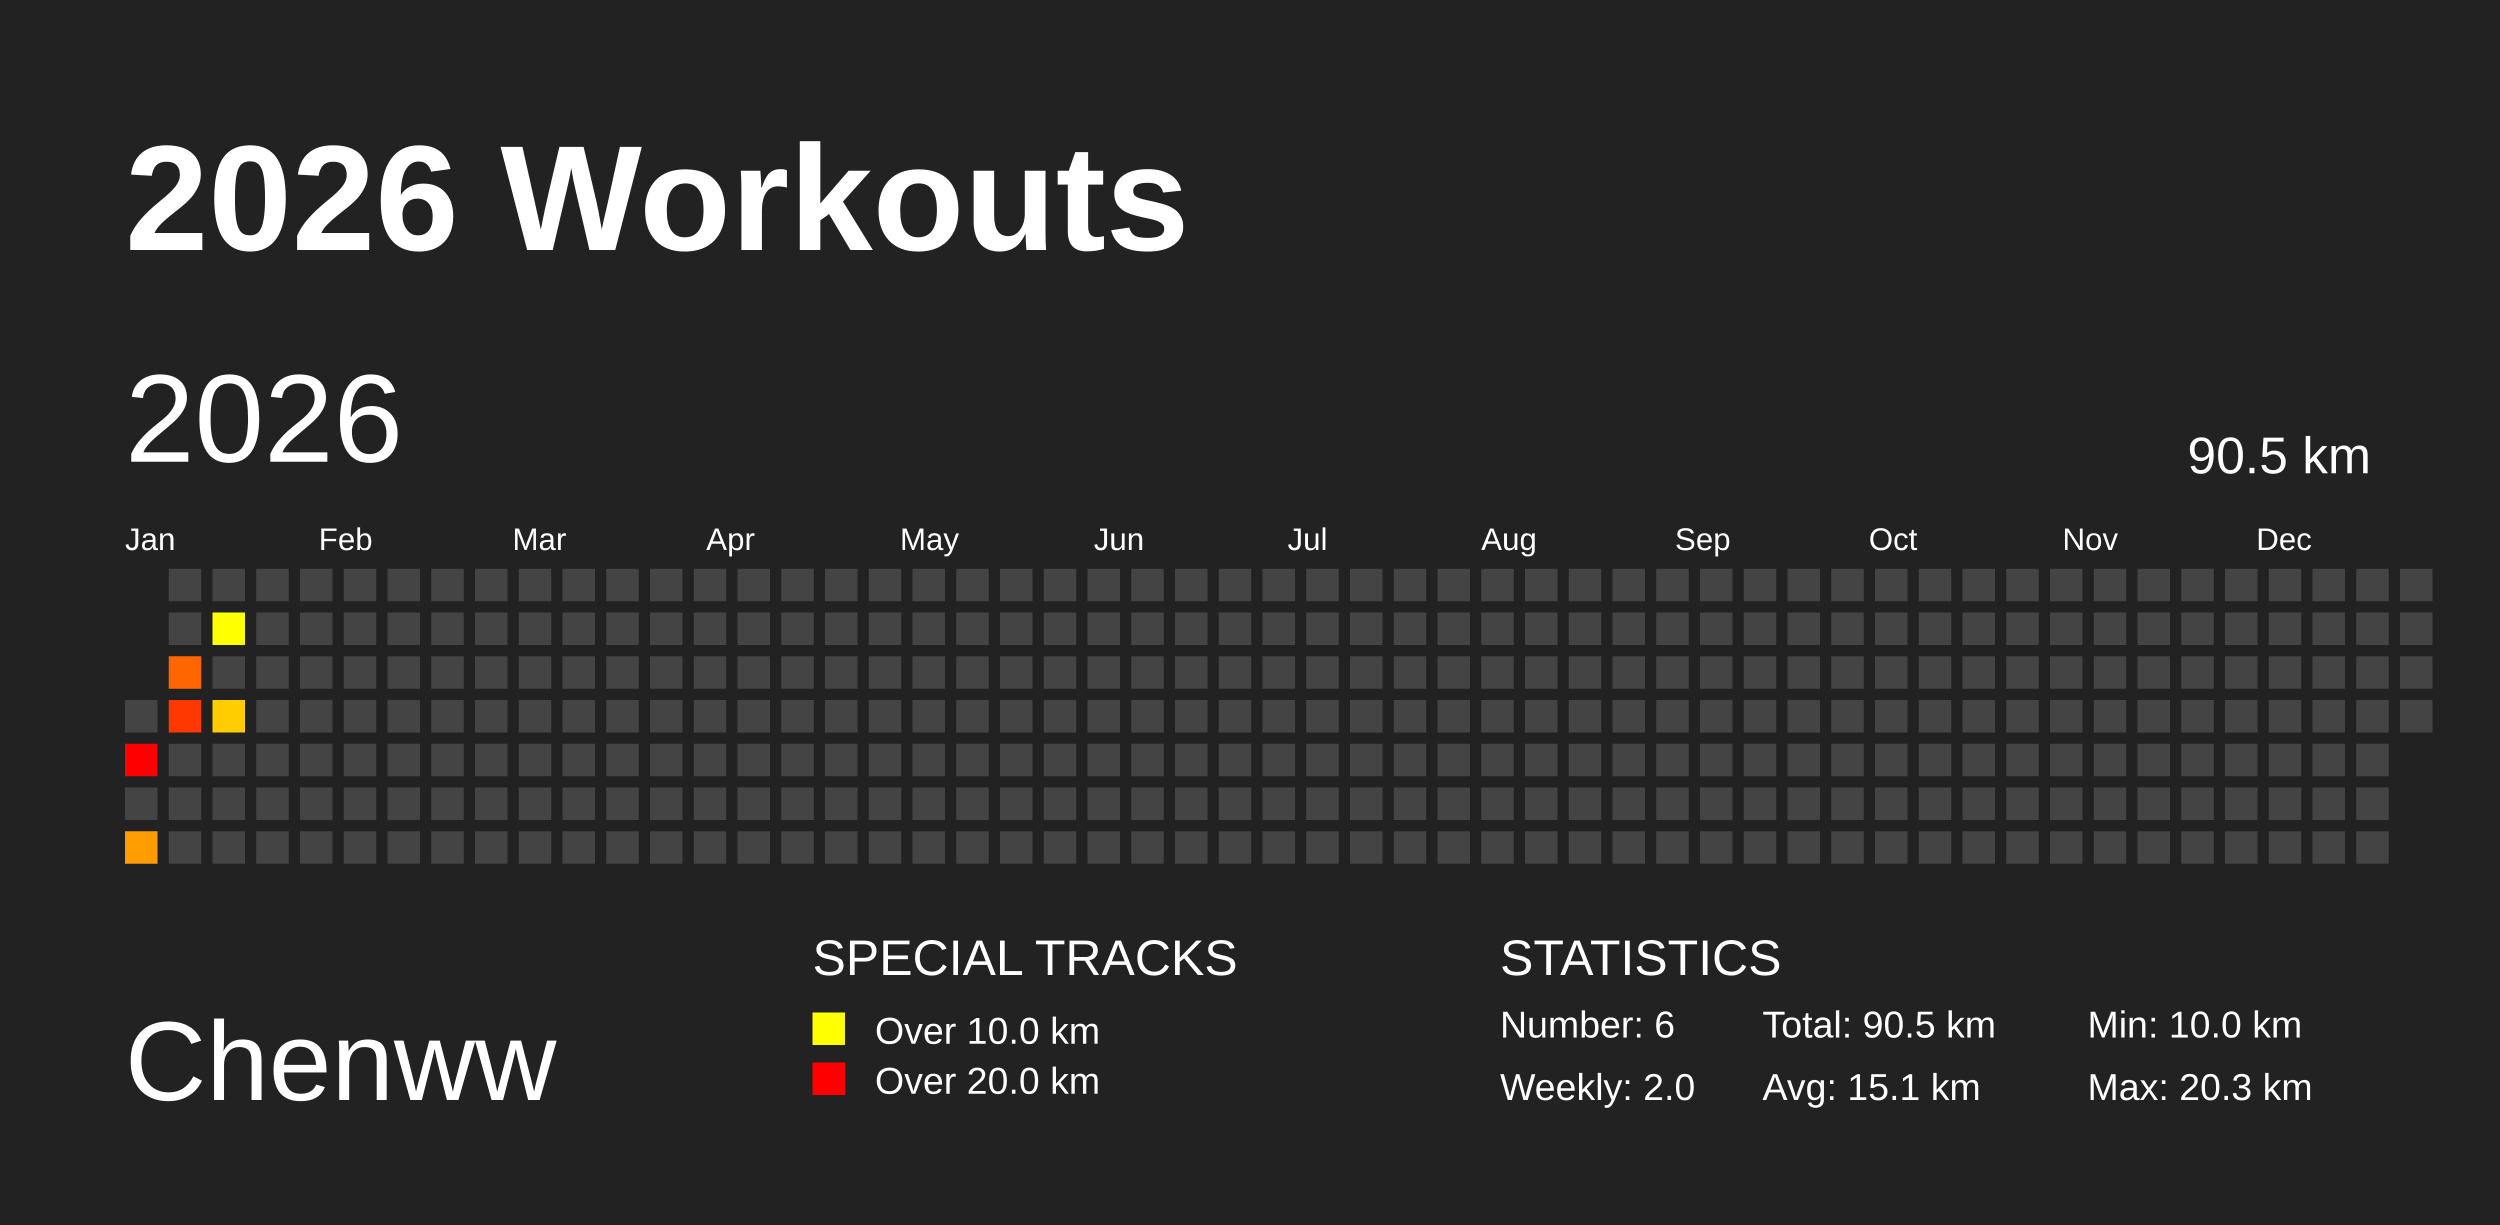
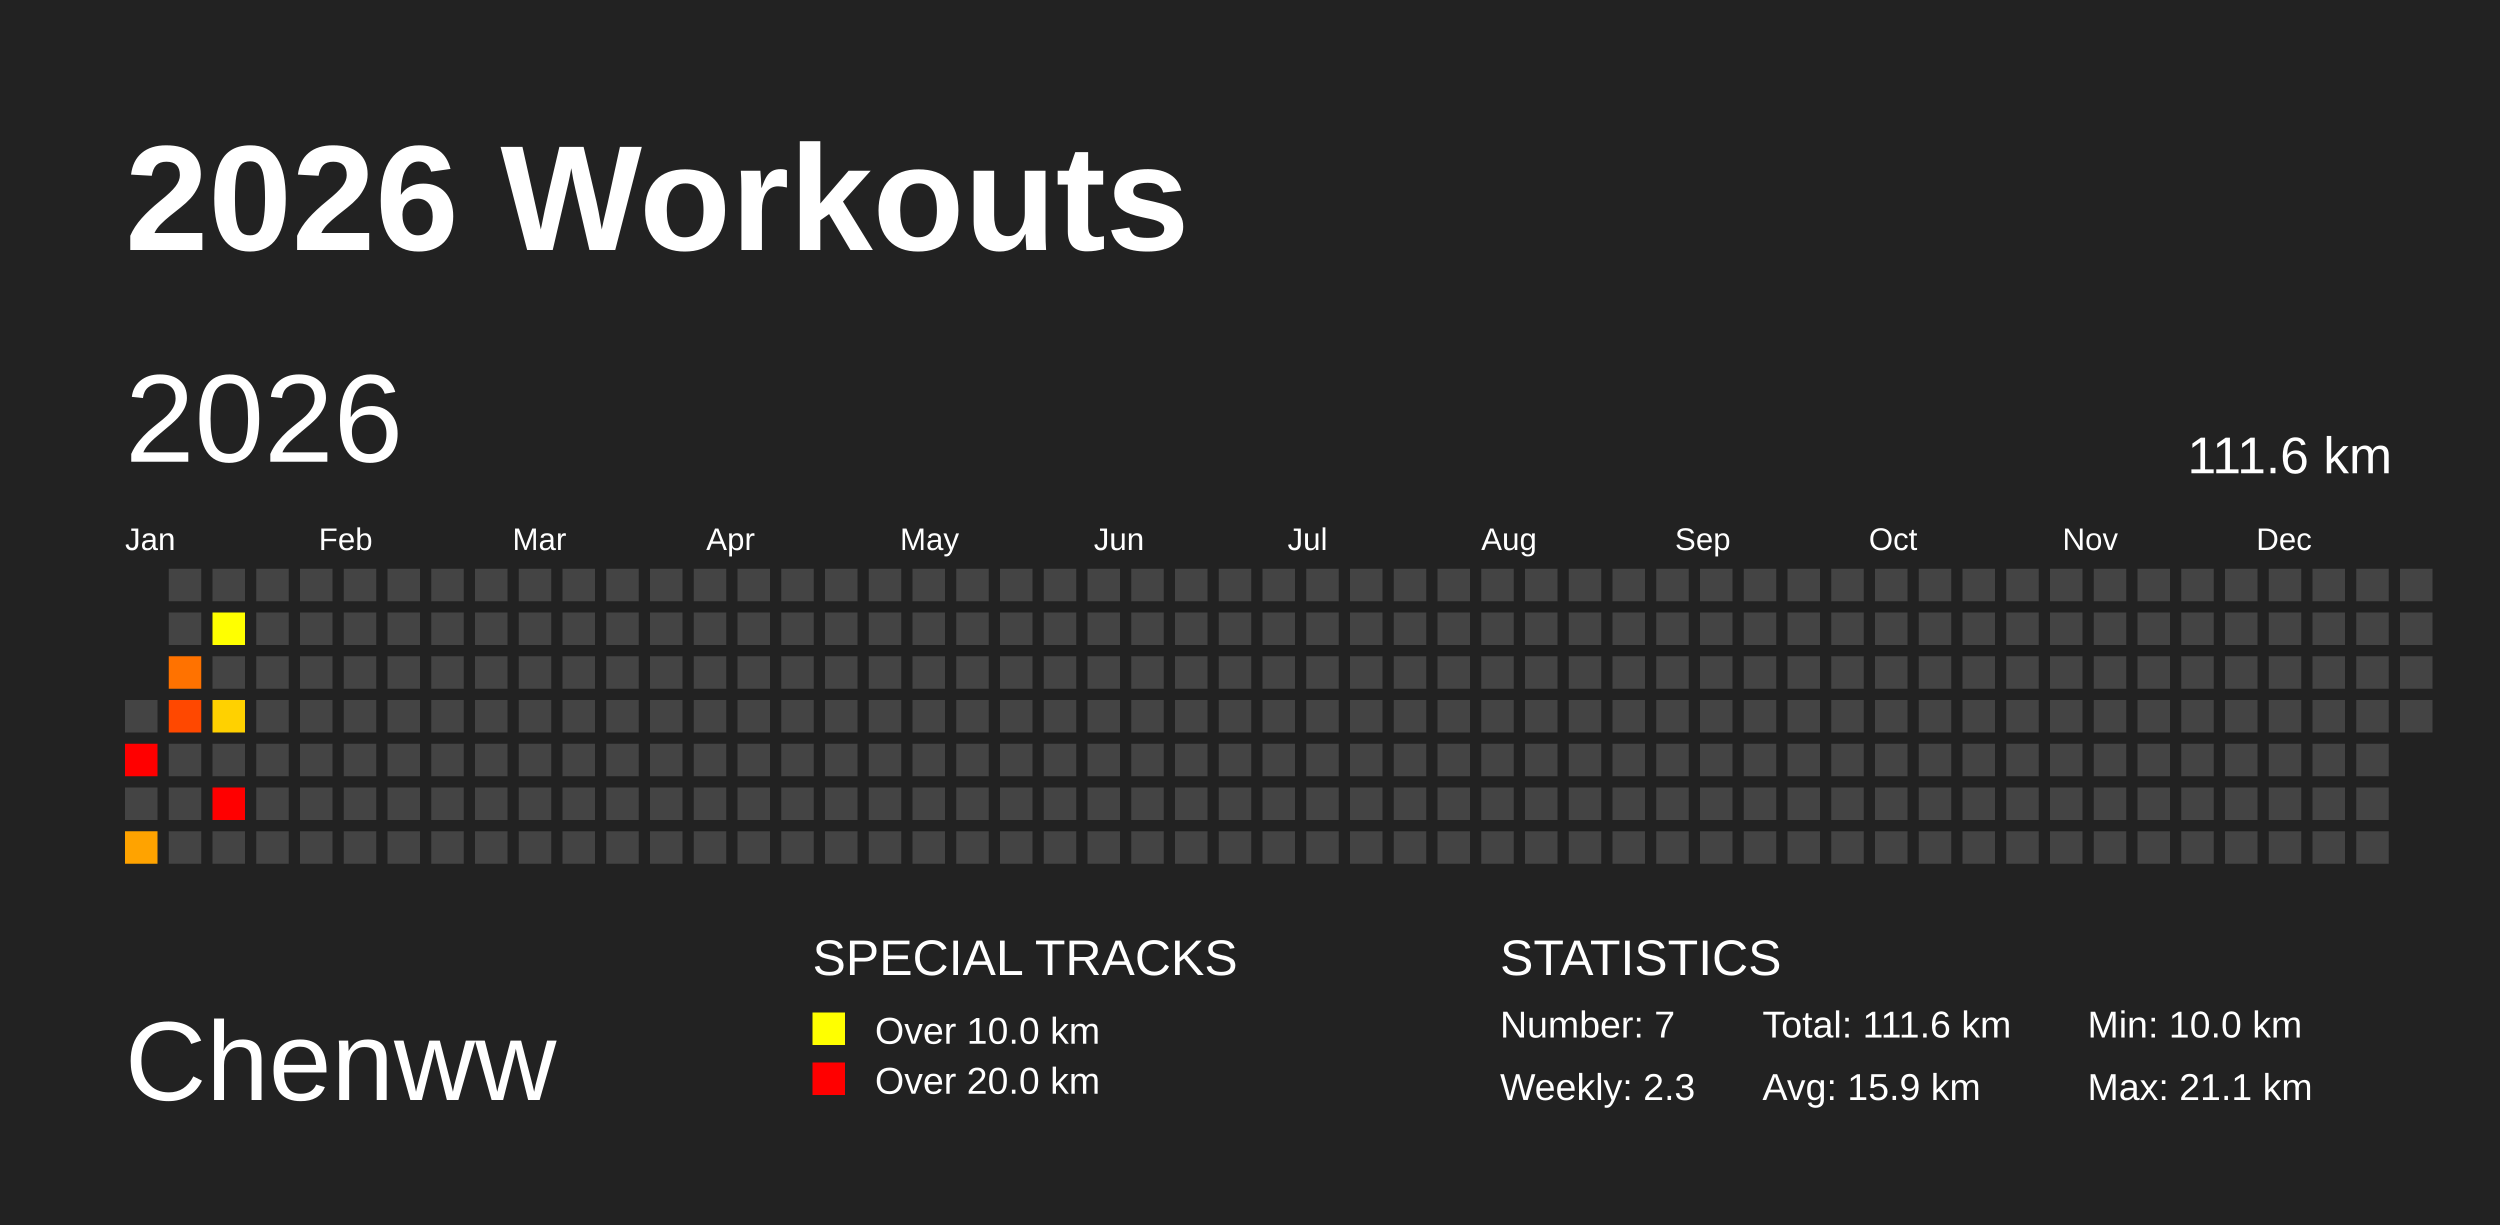
<svg xmlns="http://www.w3.org/2000/svg" baseProfile="full" height="98mm" version="1.1" viewBox="0,0,200,98" width="200mm">
  <defs />
  <rect fill="#222222" height="98" width="200" x="0" y="0" />
  <text fill="#FFFFFF" style="font-size:12px; font-family:Arial; font-weight:bold;" x="10" y="20">2026 Workouts</text>
  <text fill="#FFFFFF" style="font-size:9px; font-family:Arial" x="10" y="88">Chenww</text>
  <text fill="#FFFFFF" style="font-size:4px; font-family:Arial" x="65" y="78">SPECIAL TRACKS</text>
  <rect fill="yellow" height="2.6" width="2.6" x="65" y="81" />
  <text fill="#FFFFFF" style="font-size:3px; font-family:Arial" x="70" y="83.5">Over 10.0 km</text>
  <rect fill="red" height="2.6" width="2.6" x="65" y="85" />
  <text fill="#FFFFFF" style="font-size:3px; font-family:Arial" x="70" y="87.5">Over 20.0 km</text>
  <text fill="#FFFFFF" style="font-size:4px; font-family:Arial" x="120" y="78">STATISTICS</text>
-   <text fill="#FFFFFF" style="font-size:3px; font-family:Arial" x="120" y="83">Number: 6</text>
-   <text fill="#FFFFFF" style="font-size:3px; font-family:Arial" x="120" y="88">Weekly: 2.0</text>
-   <text fill="#FFFFFF" style="font-size:3px; font-family:Arial" x="141" y="83">Total: 90.5 km</text>
-   <text fill="#FFFFFF" style="font-size:3px; font-family:Arial" x="141" y="88">Avg: 15.1 km</text>
+   <text fill="#FFFFFF" style="font-size:3px; font-family:Arial" x="120" y="83">Number: 7</text>
+   <text fill="#FFFFFF" style="font-size:3px; font-family:Arial" x="120" y="88">Weekly: 2.3</text>
+   <text fill="#FFFFFF" style="font-size:3px; font-family:Arial" x="141" y="83">Total: 111.6 km</text>
+   <text fill="#FFFFFF" style="font-size:3px; font-family:Arial" x="141" y="88">Avg: 15.9 km</text>
  <text fill="#FFFFFF" style="font-size:3px; font-family:Arial" x="167" y="83">Min: 10.0 km</text>
-   <text fill="#FFFFFF" style="font-size:3px; font-family:Arial" x="167" y="88">Max: 20.3 km</text>
+   <text fill="#FFFFFF" style="font-size:3px; font-family:Arial" x="167" y="88">Max: 21.1 km</text>
  <text dominant-baseline="hanging" fill="#FFFFFF" style="font-size:10.0px; font-family:Arial;" x="10" y="30">2026</text>
-   <text dominant-baseline="hanging" fill="#FFFFFF" style="font-size:4.125px; font-family:Arial;" x="175" y="35">90.5 km</text>
+   <text dominant-baseline="hanging" fill="#FFFFFF" style="font-size:4.125px; font-family:Arial;" x="175" y="35">111.6 km</text>
  <text fill="#FFFFFF" style="font-size:2.5px; font-family:Arial" x="10.0" y="44">Jan</text>
  <text fill="#FFFFFF" style="font-size:2.5px; font-family:Arial" x="25.5" y="44">Feb</text>
  <text fill="#FFFFFF" style="font-size:2.5px; font-family:Arial" x="41.0" y="44">Mar</text>
  <text fill="#FFFFFF" style="font-size:2.5px; font-family:Arial" x="56.5" y="44">Apr</text>
  <text fill="#FFFFFF" style="font-size:2.5px; font-family:Arial" x="72.0" y="44">May</text>
  <text fill="#FFFFFF" style="font-size:2.5px; font-family:Arial" x="87.5" y="44">Jun</text>
  <text fill="#FFFFFF" style="font-size:2.5px; font-family:Arial" x="103.0" y="44">Jul</text>
  <text fill="#FFFFFF" style="font-size:2.5px; font-family:Arial" x="118.5" y="44">Aug</text>
  <text fill="#FFFFFF" style="font-size:2.5px; font-family:Arial" x="134.0" y="44">Sep</text>
  <text fill="#FFFFFF" style="font-size:2.5px; font-family:Arial" x="149.5" y="44">Oct</text>
  <text fill="#FFFFFF" style="font-size:2.5px; font-family:Arial" x="165.0" y="44">Nov</text>
  <text fill="#FFFFFF" style="font-size:2.5px; font-family:Arial" x="180.5" y="44">Dec</text>
  <rect fill="#444444" height="2.6" width="2.6" x="10.0" y="56.0" />
  <rect fill="red" height="2.6" width="2.6" x="10.0" y="59.5" />
  <rect fill="#444444" height="2.6" width="2.6" x="10.0" y="63.0" />
-   <rect fill="#ff9c00" height="2.6" width="2.6" x="10.0" y="66.5" />
+   <rect fill="#ffa300" height="2.6" width="2.6" x="10.0" y="66.5" />
  <rect fill="#444444" height="2.6" width="2.6" x="13.5" y="45.5" />
  <rect fill="#444444" height="2.6" width="2.6" x="13.5" y="49.0" />
-   <rect fill="#ff6600" height="2.6" width="2.6" x="13.5" y="52.5" />
-   <rect fill="#ff3800" height="2.6" width="2.6" x="13.5" y="56.0" />
+   <rect fill="#ff7200" height="2.6" width="2.6" x="13.5" y="52.5" />
+   <rect fill="#ff4800" height="2.6" width="2.6" x="13.5" y="56.0" />
  <rect fill="#444444" height="2.6" width="2.6" x="13.5" y="59.5" />
  <rect fill="#444444" height="2.6" width="2.6" x="13.5" y="63.0" />
  <rect fill="#444444" height="2.6" width="2.6" x="13.5" y="66.5" />
  <rect fill="#444444" height="2.6" width="2.6" x="17.0" y="45.5" />
  <rect fill="#ffff00" height="2.6" width="2.6" x="17.0" y="49.0" />
  <rect fill="#444444" height="2.6" width="2.6" x="17.0" y="52.5" />
-   <rect fill="#ffcd00" height="2.6" width="2.6" x="17.0" y="56.0" />
+   <rect fill="#ffd100" height="2.6" width="2.6" x="17.0" y="56.0" />
  <rect fill="#444444" height="2.6" width="2.6" x="17.0" y="59.5" />
-   <rect fill="#444444" height="2.6" width="2.6" x="17.0" y="63.0" />
+   <rect fill="red" height="2.6" width="2.6" x="17.0" y="63.0" />
  <rect fill="#444444" height="2.6" width="2.6" x="17.0" y="66.5" />
  <rect fill="#444444" height="2.6" width="2.6" x="20.5" y="45.5" />
  <rect fill="#444444" height="2.6" width="2.6" x="20.5" y="49.0" />
  <rect fill="#444444" height="2.6" width="2.6" x="20.5" y="52.5" />
  <rect fill="#444444" height="2.6" width="2.6" x="20.5" y="56.0" />
  <rect fill="#444444" height="2.6" width="2.6" x="20.5" y="59.5" />
  <rect fill="#444444" height="2.6" width="2.6" x="20.5" y="63.0" />
  <rect fill="#444444" height="2.6" width="2.6" x="20.5" y="66.5" />
  <rect fill="#444444" height="2.6" width="2.6" x="24.0" y="45.5" />
  <rect fill="#444444" height="2.6" width="2.6" x="24.0" y="49.0" />
  <rect fill="#444444" height="2.6" width="2.6" x="24.0" y="52.5" />
  <rect fill="#444444" height="2.6" width="2.6" x="24.0" y="56.0" />
  <rect fill="#444444" height="2.6" width="2.6" x="24.0" y="59.5" />
  <rect fill="#444444" height="2.6" width="2.6" x="24.0" y="63.0" />
  <rect fill="#444444" height="2.6" width="2.6" x="24.0" y="66.5" />
  <rect fill="#444444" height="2.6" width="2.6" x="27.5" y="45.5" />
  <rect fill="#444444" height="2.6" width="2.6" x="27.5" y="49.0" />
  <rect fill="#444444" height="2.6" width="2.6" x="27.5" y="52.5" />
  <rect fill="#444444" height="2.6" width="2.6" x="27.5" y="56.0" />
  <rect fill="#444444" height="2.6" width="2.6" x="27.5" y="59.5" />
  <rect fill="#444444" height="2.6" width="2.6" x="27.5" y="63.0" />
  <rect fill="#444444" height="2.6" width="2.6" x="27.5" y="66.5" />
  <rect fill="#444444" height="2.6" width="2.6" x="31.0" y="45.5" />
  <rect fill="#444444" height="2.6" width="2.6" x="31.0" y="49.0" />
  <rect fill="#444444" height="2.6" width="2.6" x="31.0" y="52.5" />
  <rect fill="#444444" height="2.6" width="2.6" x="31.0" y="56.0" />
  <rect fill="#444444" height="2.6" width="2.6" x="31.0" y="59.5" />
  <rect fill="#444444" height="2.6" width="2.6" x="31.0" y="63.0" />
  <rect fill="#444444" height="2.6" width="2.6" x="31.0" y="66.5" />
  <rect fill="#444444" height="2.6" width="2.6" x="34.5" y="45.5" />
  <rect fill="#444444" height="2.6" width="2.6" x="34.5" y="49.0" />
  <rect fill="#444444" height="2.6" width="2.6" x="34.5" y="52.5" />
  <rect fill="#444444" height="2.6" width="2.6" x="34.5" y="56.0" />
  <rect fill="#444444" height="2.6" width="2.6" x="34.5" y="59.5" />
  <rect fill="#444444" height="2.6" width="2.6" x="34.5" y="63.0" />
  <rect fill="#444444" height="2.6" width="2.6" x="34.5" y="66.5" />
  <rect fill="#444444" height="2.6" width="2.6" x="38.0" y="45.5" />
  <rect fill="#444444" height="2.6" width="2.6" x="38.0" y="49.0" />
  <rect fill="#444444" height="2.6" width="2.6" x="38.0" y="52.5" />
  <rect fill="#444444" height="2.6" width="2.6" x="38.0" y="56.0" />
  <rect fill="#444444" height="2.6" width="2.6" x="38.0" y="59.5" />
  <rect fill="#444444" height="2.6" width="2.6" x="38.0" y="63.0" />
  <rect fill="#444444" height="2.6" width="2.6" x="38.0" y="66.5" />
  <rect fill="#444444" height="2.6" width="2.6" x="41.5" y="45.5" />
  <rect fill="#444444" height="2.6" width="2.6" x="41.5" y="49.0" />
  <rect fill="#444444" height="2.6" width="2.6" x="41.5" y="52.5" />
  <rect fill="#444444" height="2.6" width="2.6" x="41.5" y="56.0" />
  <rect fill="#444444" height="2.6" width="2.6" x="41.5" y="59.5" />
  <rect fill="#444444" height="2.6" width="2.6" x="41.5" y="63.0" />
  <rect fill="#444444" height="2.6" width="2.6" x="41.5" y="66.5" />
  <rect fill="#444444" height="2.6" width="2.6" x="45.0" y="45.5" />
  <rect fill="#444444" height="2.6" width="2.6" x="45.0" y="49.0" />
  <rect fill="#444444" height="2.6" width="2.6" x="45.0" y="52.5" />
  <rect fill="#444444" height="2.6" width="2.6" x="45.0" y="56.0" />
  <rect fill="#444444" height="2.6" width="2.6" x="45.0" y="59.5" />
  <rect fill="#444444" height="2.6" width="2.6" x="45.0" y="63.0" />
  <rect fill="#444444" height="2.6" width="2.6" x="45.0" y="66.5" />
  <rect fill="#444444" height="2.6" width="2.6" x="48.5" y="45.5" />
  <rect fill="#444444" height="2.6" width="2.6" x="48.5" y="49.0" />
  <rect fill="#444444" height="2.6" width="2.6" x="48.5" y="52.5" />
  <rect fill="#444444" height="2.6" width="2.6" x="48.5" y="56.0" />
  <rect fill="#444444" height="2.6" width="2.6" x="48.5" y="59.5" />
  <rect fill="#444444" height="2.6" width="2.6" x="48.5" y="63.0" />
  <rect fill="#444444" height="2.6" width="2.6" x="48.5" y="66.5" />
  <rect fill="#444444" height="2.6" width="2.6" x="52.0" y="45.5" />
  <rect fill="#444444" height="2.6" width="2.6" x="52.0" y="49.0" />
  <rect fill="#444444" height="2.6" width="2.6" x="52.0" y="52.5" />
  <rect fill="#444444" height="2.6" width="2.6" x="52.0" y="56.0" />
  <rect fill="#444444" height="2.6" width="2.6" x="52.0" y="59.5" />
  <rect fill="#444444" height="2.6" width="2.6" x="52.0" y="63.0" />
  <rect fill="#444444" height="2.6" width="2.6" x="52.0" y="66.5" />
  <rect fill="#444444" height="2.6" width="2.6" x="55.5" y="45.5" />
  <rect fill="#444444" height="2.6" width="2.6" x="55.5" y="49.0" />
  <rect fill="#444444" height="2.6" width="2.6" x="55.5" y="52.5" />
  <rect fill="#444444" height="2.6" width="2.6" x="55.5" y="56.0" />
  <rect fill="#444444" height="2.6" width="2.6" x="55.5" y="59.5" />
  <rect fill="#444444" height="2.6" width="2.6" x="55.5" y="63.0" />
  <rect fill="#444444" height="2.6" width="2.6" x="55.5" y="66.5" />
  <rect fill="#444444" height="2.6" width="2.6" x="59.0" y="45.5" />
  <rect fill="#444444" height="2.6" width="2.6" x="59.0" y="49.0" />
  <rect fill="#444444" height="2.6" width="2.6" x="59.0" y="52.5" />
  <rect fill="#444444" height="2.6" width="2.6" x="59.0" y="56.0" />
  <rect fill="#444444" height="2.6" width="2.6" x="59.0" y="59.5" />
  <rect fill="#444444" height="2.6" width="2.6" x="59.0" y="63.0" />
  <rect fill="#444444" height="2.6" width="2.6" x="59.0" y="66.5" />
  <rect fill="#444444" height="2.6" width="2.6" x="62.5" y="45.5" />
  <rect fill="#444444" height="2.6" width="2.6" x="62.5" y="49.0" />
  <rect fill="#444444" height="2.6" width="2.6" x="62.5" y="52.5" />
  <rect fill="#444444" height="2.6" width="2.6" x="62.5" y="56.0" />
  <rect fill="#444444" height="2.6" width="2.6" x="62.5" y="59.5" />
  <rect fill="#444444" height="2.6" width="2.6" x="62.5" y="63.0" />
  <rect fill="#444444" height="2.6" width="2.6" x="62.5" y="66.5" />
  <rect fill="#444444" height="2.6" width="2.6" x="66.0" y="45.5" />
  <rect fill="#444444" height="2.6" width="2.6" x="66.0" y="49.0" />
  <rect fill="#444444" height="2.6" width="2.6" x="66.0" y="52.5" />
  <rect fill="#444444" height="2.6" width="2.6" x="66.0" y="56.0" />
  <rect fill="#444444" height="2.6" width="2.6" x="66.0" y="59.5" />
  <rect fill="#444444" height="2.6" width="2.6" x="66.0" y="63.0" />
  <rect fill="#444444" height="2.6" width="2.6" x="66.0" y="66.5" />
  <rect fill="#444444" height="2.6" width="2.6" x="69.5" y="45.5" />
  <rect fill="#444444" height="2.6" width="2.6" x="69.5" y="49.0" />
  <rect fill="#444444" height="2.6" width="2.6" x="69.5" y="52.5" />
  <rect fill="#444444" height="2.6" width="2.6" x="69.5" y="56.0" />
  <rect fill="#444444" height="2.6" width="2.6" x="69.5" y="59.5" />
  <rect fill="#444444" height="2.6" width="2.6" x="69.5" y="63.0" />
  <rect fill="#444444" height="2.6" width="2.6" x="69.5" y="66.5" />
  <rect fill="#444444" height="2.6" width="2.6" x="73.0" y="45.5" />
  <rect fill="#444444" height="2.6" width="2.6" x="73.0" y="49.0" />
  <rect fill="#444444" height="2.6" width="2.6" x="73.0" y="52.5" />
  <rect fill="#444444" height="2.6" width="2.6" x="73.0" y="56.0" />
  <rect fill="#444444" height="2.6" width="2.6" x="73.0" y="59.5" />
  <rect fill="#444444" height="2.6" width="2.6" x="73.0" y="63.0" />
  <rect fill="#444444" height="2.6" width="2.6" x="73.0" y="66.5" />
  <rect fill="#444444" height="2.6" width="2.6" x="76.5" y="45.5" />
  <rect fill="#444444" height="2.6" width="2.6" x="76.5" y="49.0" />
  <rect fill="#444444" height="2.6" width="2.6" x="76.5" y="52.5" />
  <rect fill="#444444" height="2.6" width="2.6" x="76.5" y="56.0" />
  <rect fill="#444444" height="2.6" width="2.6" x="76.5" y="59.5" />
  <rect fill="#444444" height="2.6" width="2.6" x="76.5" y="63.0" />
  <rect fill="#444444" height="2.6" width="2.6" x="76.5" y="66.5" />
  <rect fill="#444444" height="2.6" width="2.6" x="80.0" y="45.5" />
  <rect fill="#444444" height="2.6" width="2.6" x="80.0" y="49.0" />
  <rect fill="#444444" height="2.6" width="2.6" x="80.0" y="52.5" />
  <rect fill="#444444" height="2.6" width="2.6" x="80.0" y="56.0" />
  <rect fill="#444444" height="2.6" width="2.6" x="80.0" y="59.5" />
  <rect fill="#444444" height="2.6" width="2.6" x="80.0" y="63.0" />
  <rect fill="#444444" height="2.6" width="2.6" x="80.0" y="66.5" />
  <rect fill="#444444" height="2.6" width="2.6" x="83.5" y="45.5" />
  <rect fill="#444444" height="2.6" width="2.6" x="83.5" y="49.0" />
  <rect fill="#444444" height="2.6" width="2.6" x="83.5" y="52.5" />
  <rect fill="#444444" height="2.6" width="2.6" x="83.5" y="56.0" />
  <rect fill="#444444" height="2.6" width="2.6" x="83.5" y="59.5" />
  <rect fill="#444444" height="2.6" width="2.6" x="83.5" y="63.0" />
  <rect fill="#444444" height="2.6" width="2.6" x="83.5" y="66.5" />
  <rect fill="#444444" height="2.6" width="2.6" x="87.0" y="45.5" />
  <rect fill="#444444" height="2.6" width="2.6" x="87.0" y="49.0" />
  <rect fill="#444444" height="2.6" width="2.6" x="87.0" y="52.5" />
  <rect fill="#444444" height="2.6" width="2.6" x="87.0" y="56.0" />
  <rect fill="#444444" height="2.6" width="2.6" x="87.0" y="59.5" />
  <rect fill="#444444" height="2.6" width="2.6" x="87.0" y="63.0" />
  <rect fill="#444444" height="2.6" width="2.6" x="87.0" y="66.5" />
  <rect fill="#444444" height="2.6" width="2.6" x="90.5" y="45.5" />
  <rect fill="#444444" height="2.6" width="2.6" x="90.5" y="49.0" />
  <rect fill="#444444" height="2.6" width="2.6" x="90.5" y="52.5" />
  <rect fill="#444444" height="2.6" width="2.6" x="90.5" y="56.0" />
  <rect fill="#444444" height="2.6" width="2.6" x="90.5" y="59.5" />
  <rect fill="#444444" height="2.6" width="2.6" x="90.5" y="63.0" />
  <rect fill="#444444" height="2.6" width="2.6" x="90.5" y="66.5" />
  <rect fill="#444444" height="2.6" width="2.6" x="94.0" y="45.5" />
  <rect fill="#444444" height="2.6" width="2.6" x="94.0" y="49.0" />
  <rect fill="#444444" height="2.6" width="2.6" x="94.0" y="52.5" />
  <rect fill="#444444" height="2.6" width="2.6" x="94.0" y="56.0" />
  <rect fill="#444444" height="2.6" width="2.6" x="94.0" y="59.5" />
  <rect fill="#444444" height="2.6" width="2.6" x="94.0" y="63.0" />
  <rect fill="#444444" height="2.6" width="2.6" x="94.0" y="66.5" />
  <rect fill="#444444" height="2.6" width="2.6" x="97.5" y="45.5" />
  <rect fill="#444444" height="2.6" width="2.6" x="97.5" y="49.0" />
  <rect fill="#444444" height="2.6" width="2.6" x="97.5" y="52.5" />
  <rect fill="#444444" height="2.6" width="2.6" x="97.5" y="56.0" />
  <rect fill="#444444" height="2.6" width="2.6" x="97.5" y="59.5" />
  <rect fill="#444444" height="2.6" width="2.6" x="97.5" y="63.0" />
  <rect fill="#444444" height="2.6" width="2.6" x="97.5" y="66.5" />
  <rect fill="#444444" height="2.6" width="2.6" x="101.0" y="45.5" />
  <rect fill="#444444" height="2.6" width="2.6" x="101.0" y="49.0" />
  <rect fill="#444444" height="2.6" width="2.6" x="101.0" y="52.5" />
  <rect fill="#444444" height="2.6" width="2.6" x="101.0" y="56.0" />
  <rect fill="#444444" height="2.6" width="2.6" x="101.0" y="59.5" />
  <rect fill="#444444" height="2.6" width="2.6" x="101.0" y="63.0" />
  <rect fill="#444444" height="2.6" width="2.6" x="101.0" y="66.5" />
  <rect fill="#444444" height="2.6" width="2.6" x="104.5" y="45.5" />
  <rect fill="#444444" height="2.6" width="2.6" x="104.5" y="49.0" />
  <rect fill="#444444" height="2.6" width="2.6" x="104.5" y="52.5" />
  <rect fill="#444444" height="2.6" width="2.6" x="104.5" y="56.0" />
  <rect fill="#444444" height="2.6" width="2.6" x="104.5" y="59.5" />
  <rect fill="#444444" height="2.6" width="2.6" x="104.5" y="63.0" />
  <rect fill="#444444" height="2.6" width="2.6" x="104.5" y="66.5" />
  <rect fill="#444444" height="2.6" width="2.6" x="108.0" y="45.5" />
  <rect fill="#444444" height="2.6" width="2.6" x="108.0" y="49.0" />
  <rect fill="#444444" height="2.6" width="2.6" x="108.0" y="52.5" />
  <rect fill="#444444" height="2.6" width="2.6" x="108.0" y="56.0" />
  <rect fill="#444444" height="2.6" width="2.6" x="108.0" y="59.5" />
  <rect fill="#444444" height="2.6" width="2.6" x="108.0" y="63.0" />
  <rect fill="#444444" height="2.6" width="2.6" x="108.0" y="66.5" />
  <rect fill="#444444" height="2.6" width="2.6" x="111.5" y="45.5" />
  <rect fill="#444444" height="2.6" width="2.6" x="111.5" y="49.0" />
  <rect fill="#444444" height="2.6" width="2.6" x="111.5" y="52.5" />
  <rect fill="#444444" height="2.6" width="2.6" x="111.5" y="56.0" />
  <rect fill="#444444" height="2.6" width="2.6" x="111.5" y="59.5" />
  <rect fill="#444444" height="2.6" width="2.6" x="111.5" y="63.0" />
  <rect fill="#444444" height="2.6" width="2.6" x="111.5" y="66.5" />
  <rect fill="#444444" height="2.6" width="2.6" x="115.0" y="45.5" />
  <rect fill="#444444" height="2.6" width="2.6" x="115.0" y="49.0" />
  <rect fill="#444444" height="2.6" width="2.6" x="115.0" y="52.5" />
  <rect fill="#444444" height="2.6" width="2.6" x="115.0" y="56.0" />
  <rect fill="#444444" height="2.6" width="2.6" x="115.0" y="59.5" />
  <rect fill="#444444" height="2.6" width="2.6" x="115.0" y="63.0" />
  <rect fill="#444444" height="2.6" width="2.6" x="115.0" y="66.5" />
  <rect fill="#444444" height="2.6" width="2.6" x="118.5" y="45.5" />
  <rect fill="#444444" height="2.6" width="2.6" x="118.5" y="49.0" />
  <rect fill="#444444" height="2.6" width="2.6" x="118.5" y="52.5" />
  <rect fill="#444444" height="2.6" width="2.6" x="118.5" y="56.0" />
  <rect fill="#444444" height="2.6" width="2.6" x="118.5" y="59.5" />
  <rect fill="#444444" height="2.6" width="2.6" x="118.5" y="63.0" />
  <rect fill="#444444" height="2.6" width="2.6" x="118.5" y="66.5" />
  <rect fill="#444444" height="2.6" width="2.6" x="122.0" y="45.5" />
  <rect fill="#444444" height="2.6" width="2.6" x="122.0" y="49.0" />
  <rect fill="#444444" height="2.6" width="2.6" x="122.0" y="52.5" />
  <rect fill="#444444" height="2.6" width="2.6" x="122.0" y="56.0" />
  <rect fill="#444444" height="2.6" width="2.6" x="122.0" y="59.5" />
  <rect fill="#444444" height="2.6" width="2.6" x="122.0" y="63.0" />
  <rect fill="#444444" height="2.6" width="2.6" x="122.0" y="66.5" />
  <rect fill="#444444" height="2.6" width="2.6" x="125.5" y="45.5" />
  <rect fill="#444444" height="2.6" width="2.6" x="125.5" y="49.0" />
  <rect fill="#444444" height="2.6" width="2.6" x="125.5" y="52.5" />
  <rect fill="#444444" height="2.6" width="2.6" x="125.5" y="56.0" />
  <rect fill="#444444" height="2.6" width="2.6" x="125.5" y="59.5" />
  <rect fill="#444444" height="2.6" width="2.6" x="125.5" y="63.0" />
  <rect fill="#444444" height="2.6" width="2.6" x="125.5" y="66.5" />
  <rect fill="#444444" height="2.6" width="2.6" x="129.0" y="45.5" />
  <rect fill="#444444" height="2.6" width="2.6" x="129.0" y="49.0" />
  <rect fill="#444444" height="2.6" width="2.6" x="129.0" y="52.5" />
  <rect fill="#444444" height="2.6" width="2.6" x="129.0" y="56.0" />
  <rect fill="#444444" height="2.6" width="2.6" x="129.0" y="59.5" />
  <rect fill="#444444" height="2.6" width="2.6" x="129.0" y="63.0" />
  <rect fill="#444444" height="2.6" width="2.6" x="129.0" y="66.5" />
  <rect fill="#444444" height="2.6" width="2.6" x="132.5" y="45.5" />
  <rect fill="#444444" height="2.6" width="2.6" x="132.5" y="49.0" />
  <rect fill="#444444" height="2.6" width="2.6" x="132.5" y="52.5" />
  <rect fill="#444444" height="2.6" width="2.6" x="132.5" y="56.0" />
  <rect fill="#444444" height="2.6" width="2.6" x="132.5" y="59.5" />
  <rect fill="#444444" height="2.6" width="2.6" x="132.5" y="63.0" />
  <rect fill="#444444" height="2.6" width="2.6" x="132.5" y="66.5" />
  <rect fill="#444444" height="2.6" width="2.6" x="136.0" y="45.5" />
  <rect fill="#444444" height="2.6" width="2.6" x="136.0" y="49.0" />
  <rect fill="#444444" height="2.6" width="2.6" x="136.0" y="52.5" />
  <rect fill="#444444" height="2.6" width="2.6" x="136.0" y="56.0" />
  <rect fill="#444444" height="2.6" width="2.6" x="136.0" y="59.5" />
  <rect fill="#444444" height="2.6" width="2.6" x="136.0" y="63.0" />
  <rect fill="#444444" height="2.6" width="2.6" x="136.0" y="66.5" />
  <rect fill="#444444" height="2.6" width="2.6" x="139.5" y="45.5" />
  <rect fill="#444444" height="2.6" width="2.6" x="139.5" y="49.0" />
  <rect fill="#444444" height="2.6" width="2.6" x="139.5" y="52.5" />
  <rect fill="#444444" height="2.6" width="2.6" x="139.5" y="56.0" />
  <rect fill="#444444" height="2.6" width="2.6" x="139.5" y="59.5" />
  <rect fill="#444444" height="2.6" width="2.6" x="139.5" y="63.0" />
  <rect fill="#444444" height="2.6" width="2.6" x="139.5" y="66.5" />
  <rect fill="#444444" height="2.6" width="2.6" x="143.0" y="45.5" />
  <rect fill="#444444" height="2.6" width="2.6" x="143.0" y="49.0" />
  <rect fill="#444444" height="2.6" width="2.6" x="143.0" y="52.5" />
  <rect fill="#444444" height="2.6" width="2.6" x="143.0" y="56.0" />
  <rect fill="#444444" height="2.6" width="2.6" x="143.0" y="59.5" />
  <rect fill="#444444" height="2.6" width="2.6" x="143.0" y="63.0" />
  <rect fill="#444444" height="2.6" width="2.6" x="143.0" y="66.5" />
  <rect fill="#444444" height="2.6" width="2.6" x="146.5" y="45.5" />
  <rect fill="#444444" height="2.6" width="2.6" x="146.5" y="49.0" />
  <rect fill="#444444" height="2.6" width="2.6" x="146.5" y="52.5" />
  <rect fill="#444444" height="2.6" width="2.6" x="146.5" y="56.0" />
  <rect fill="#444444" height="2.6" width="2.6" x="146.5" y="59.5" />
  <rect fill="#444444" height="2.6" width="2.6" x="146.5" y="63.0" />
  <rect fill="#444444" height="2.6" width="2.6" x="146.5" y="66.5" />
  <rect fill="#444444" height="2.6" width="2.6" x="150.0" y="45.5" />
  <rect fill="#444444" height="2.6" width="2.6" x="150.0" y="49.0" />
  <rect fill="#444444" height="2.6" width="2.6" x="150.0" y="52.5" />
  <rect fill="#444444" height="2.6" width="2.6" x="150.0" y="56.0" />
  <rect fill="#444444" height="2.6" width="2.6" x="150.0" y="59.5" />
  <rect fill="#444444" height="2.6" width="2.6" x="150.0" y="63.0" />
  <rect fill="#444444" height="2.6" width="2.6" x="150.0" y="66.5" />
  <rect fill="#444444" height="2.6" width="2.6" x="153.5" y="45.5" />
  <rect fill="#444444" height="2.6" width="2.6" x="153.5" y="49.0" />
  <rect fill="#444444" height="2.6" width="2.6" x="153.5" y="52.5" />
  <rect fill="#444444" height="2.6" width="2.6" x="153.5" y="56.0" />
  <rect fill="#444444" height="2.6" width="2.6" x="153.5" y="59.5" />
  <rect fill="#444444" height="2.6" width="2.6" x="153.5" y="63.0" />
  <rect fill="#444444" height="2.6" width="2.6" x="153.5" y="66.5" />
  <rect fill="#444444" height="2.6" width="2.6" x="157.0" y="45.5" />
  <rect fill="#444444" height="2.6" width="2.6" x="157.0" y="49.0" />
  <rect fill="#444444" height="2.6" width="2.6" x="157.0" y="52.5" />
  <rect fill="#444444" height="2.6" width="2.6" x="157.0" y="56.0" />
  <rect fill="#444444" height="2.6" width="2.6" x="157.0" y="59.5" />
  <rect fill="#444444" height="2.6" width="2.6" x="157.0" y="63.0" />
  <rect fill="#444444" height="2.6" width="2.6" x="157.0" y="66.5" />
  <rect fill="#444444" height="2.6" width="2.6" x="160.5" y="45.5" />
  <rect fill="#444444" height="2.6" width="2.6" x="160.5" y="49.0" />
  <rect fill="#444444" height="2.6" width="2.6" x="160.5" y="52.5" />
  <rect fill="#444444" height="2.6" width="2.6" x="160.5" y="56.0" />
  <rect fill="#444444" height="2.6" width="2.6" x="160.5" y="59.5" />
  <rect fill="#444444" height="2.6" width="2.6" x="160.5" y="63.0" />
  <rect fill="#444444" height="2.6" width="2.6" x="160.5" y="66.5" />
  <rect fill="#444444" height="2.6" width="2.6" x="164.0" y="45.5" />
  <rect fill="#444444" height="2.6" width="2.6" x="164.0" y="49.0" />
  <rect fill="#444444" height="2.6" width="2.6" x="164.0" y="52.5" />
  <rect fill="#444444" height="2.6" width="2.6" x="164.0" y="56.0" />
  <rect fill="#444444" height="2.6" width="2.6" x="164.0" y="59.5" />
  <rect fill="#444444" height="2.6" width="2.6" x="164.0" y="63.0" />
  <rect fill="#444444" height="2.6" width="2.6" x="164.0" y="66.5" />
  <rect fill="#444444" height="2.6" width="2.6" x="167.5" y="45.5" />
  <rect fill="#444444" height="2.6" width="2.6" x="167.5" y="49.0" />
  <rect fill="#444444" height="2.6" width="2.6" x="167.5" y="52.5" />
  <rect fill="#444444" height="2.6" width="2.6" x="167.5" y="56.0" />
  <rect fill="#444444" height="2.6" width="2.6" x="167.5" y="59.5" />
  <rect fill="#444444" height="2.6" width="2.6" x="167.5" y="63.0" />
  <rect fill="#444444" height="2.6" width="2.6" x="167.5" y="66.5" />
  <rect fill="#444444" height="2.6" width="2.6" x="171.0" y="45.5" />
  <rect fill="#444444" height="2.6" width="2.6" x="171.0" y="49.0" />
  <rect fill="#444444" height="2.6" width="2.6" x="171.0" y="52.5" />
  <rect fill="#444444" height="2.6" width="2.6" x="171.0" y="56.0" />
  <rect fill="#444444" height="2.6" width="2.6" x="171.0" y="59.5" />
  <rect fill="#444444" height="2.6" width="2.6" x="171.0" y="63.0" />
  <rect fill="#444444" height="2.6" width="2.6" x="171.0" y="66.5" />
  <rect fill="#444444" height="2.6" width="2.6" x="174.5" y="45.5" />
  <rect fill="#444444" height="2.6" width="2.6" x="174.5" y="49.0" />
  <rect fill="#444444" height="2.6" width="2.6" x="174.5" y="52.5" />
  <rect fill="#444444" height="2.6" width="2.6" x="174.5" y="56.0" />
  <rect fill="#444444" height="2.6" width="2.6" x="174.5" y="59.5" />
  <rect fill="#444444" height="2.6" width="2.6" x="174.5" y="63.0" />
  <rect fill="#444444" height="2.6" width="2.6" x="174.5" y="66.5" />
  <rect fill="#444444" height="2.6" width="2.6" x="178.0" y="45.5" />
  <rect fill="#444444" height="2.6" width="2.6" x="178.0" y="49.0" />
  <rect fill="#444444" height="2.6" width="2.6" x="178.0" y="52.5" />
  <rect fill="#444444" height="2.6" width="2.6" x="178.0" y="56.0" />
  <rect fill="#444444" height="2.6" width="2.6" x="178.0" y="59.5" />
  <rect fill="#444444" height="2.6" width="2.6" x="178.0" y="63.0" />
  <rect fill="#444444" height="2.6" width="2.6" x="178.0" y="66.5" />
  <rect fill="#444444" height="2.6" width="2.6" x="181.5" y="45.5" />
  <rect fill="#444444" height="2.6" width="2.6" x="181.5" y="49.0" />
  <rect fill="#444444" height="2.6" width="2.6" x="181.5" y="52.5" />
  <rect fill="#444444" height="2.6" width="2.6" x="181.5" y="56.0" />
  <rect fill="#444444" height="2.6" width="2.6" x="181.5" y="59.5" />
  <rect fill="#444444" height="2.6" width="2.6" x="181.5" y="63.0" />
  <rect fill="#444444" height="2.6" width="2.6" x="181.5" y="66.5" />
  <rect fill="#444444" height="2.6" width="2.6" x="185.0" y="45.5" />
  <rect fill="#444444" height="2.6" width="2.6" x="185.0" y="49.0" />
  <rect fill="#444444" height="2.6" width="2.6" x="185.0" y="52.5" />
  <rect fill="#444444" height="2.6" width="2.6" x="185.0" y="56.0" />
  <rect fill="#444444" height="2.6" width="2.6" x="185.0" y="59.5" />
  <rect fill="#444444" height="2.6" width="2.6" x="185.0" y="63.0" />
  <rect fill="#444444" height="2.6" width="2.6" x="185.0" y="66.5" />
  <rect fill="#444444" height="2.6" width="2.6" x="188.5" y="45.5" />
  <rect fill="#444444" height="2.6" width="2.6" x="188.5" y="49.0" />
  <rect fill="#444444" height="2.6" width="2.6" x="188.5" y="52.5" />
  <rect fill="#444444" height="2.6" width="2.6" x="188.5" y="56.0" />
  <rect fill="#444444" height="2.6" width="2.6" x="188.5" y="59.5" />
  <rect fill="#444444" height="2.6" width="2.6" x="188.5" y="63.0" />
  <rect fill="#444444" height="2.6" width="2.6" x="188.5" y="66.5" />
  <rect fill="#444444" height="2.6" width="2.6" x="192.0" y="45.5" />
  <rect fill="#444444" height="2.6" width="2.6" x="192.0" y="49.0" />
  <rect fill="#444444" height="2.6" width="2.6" x="192.0" y="52.5" />
  <rect fill="#444444" height="2.6" width="2.6" x="192.0" y="56.0" />
</svg>
